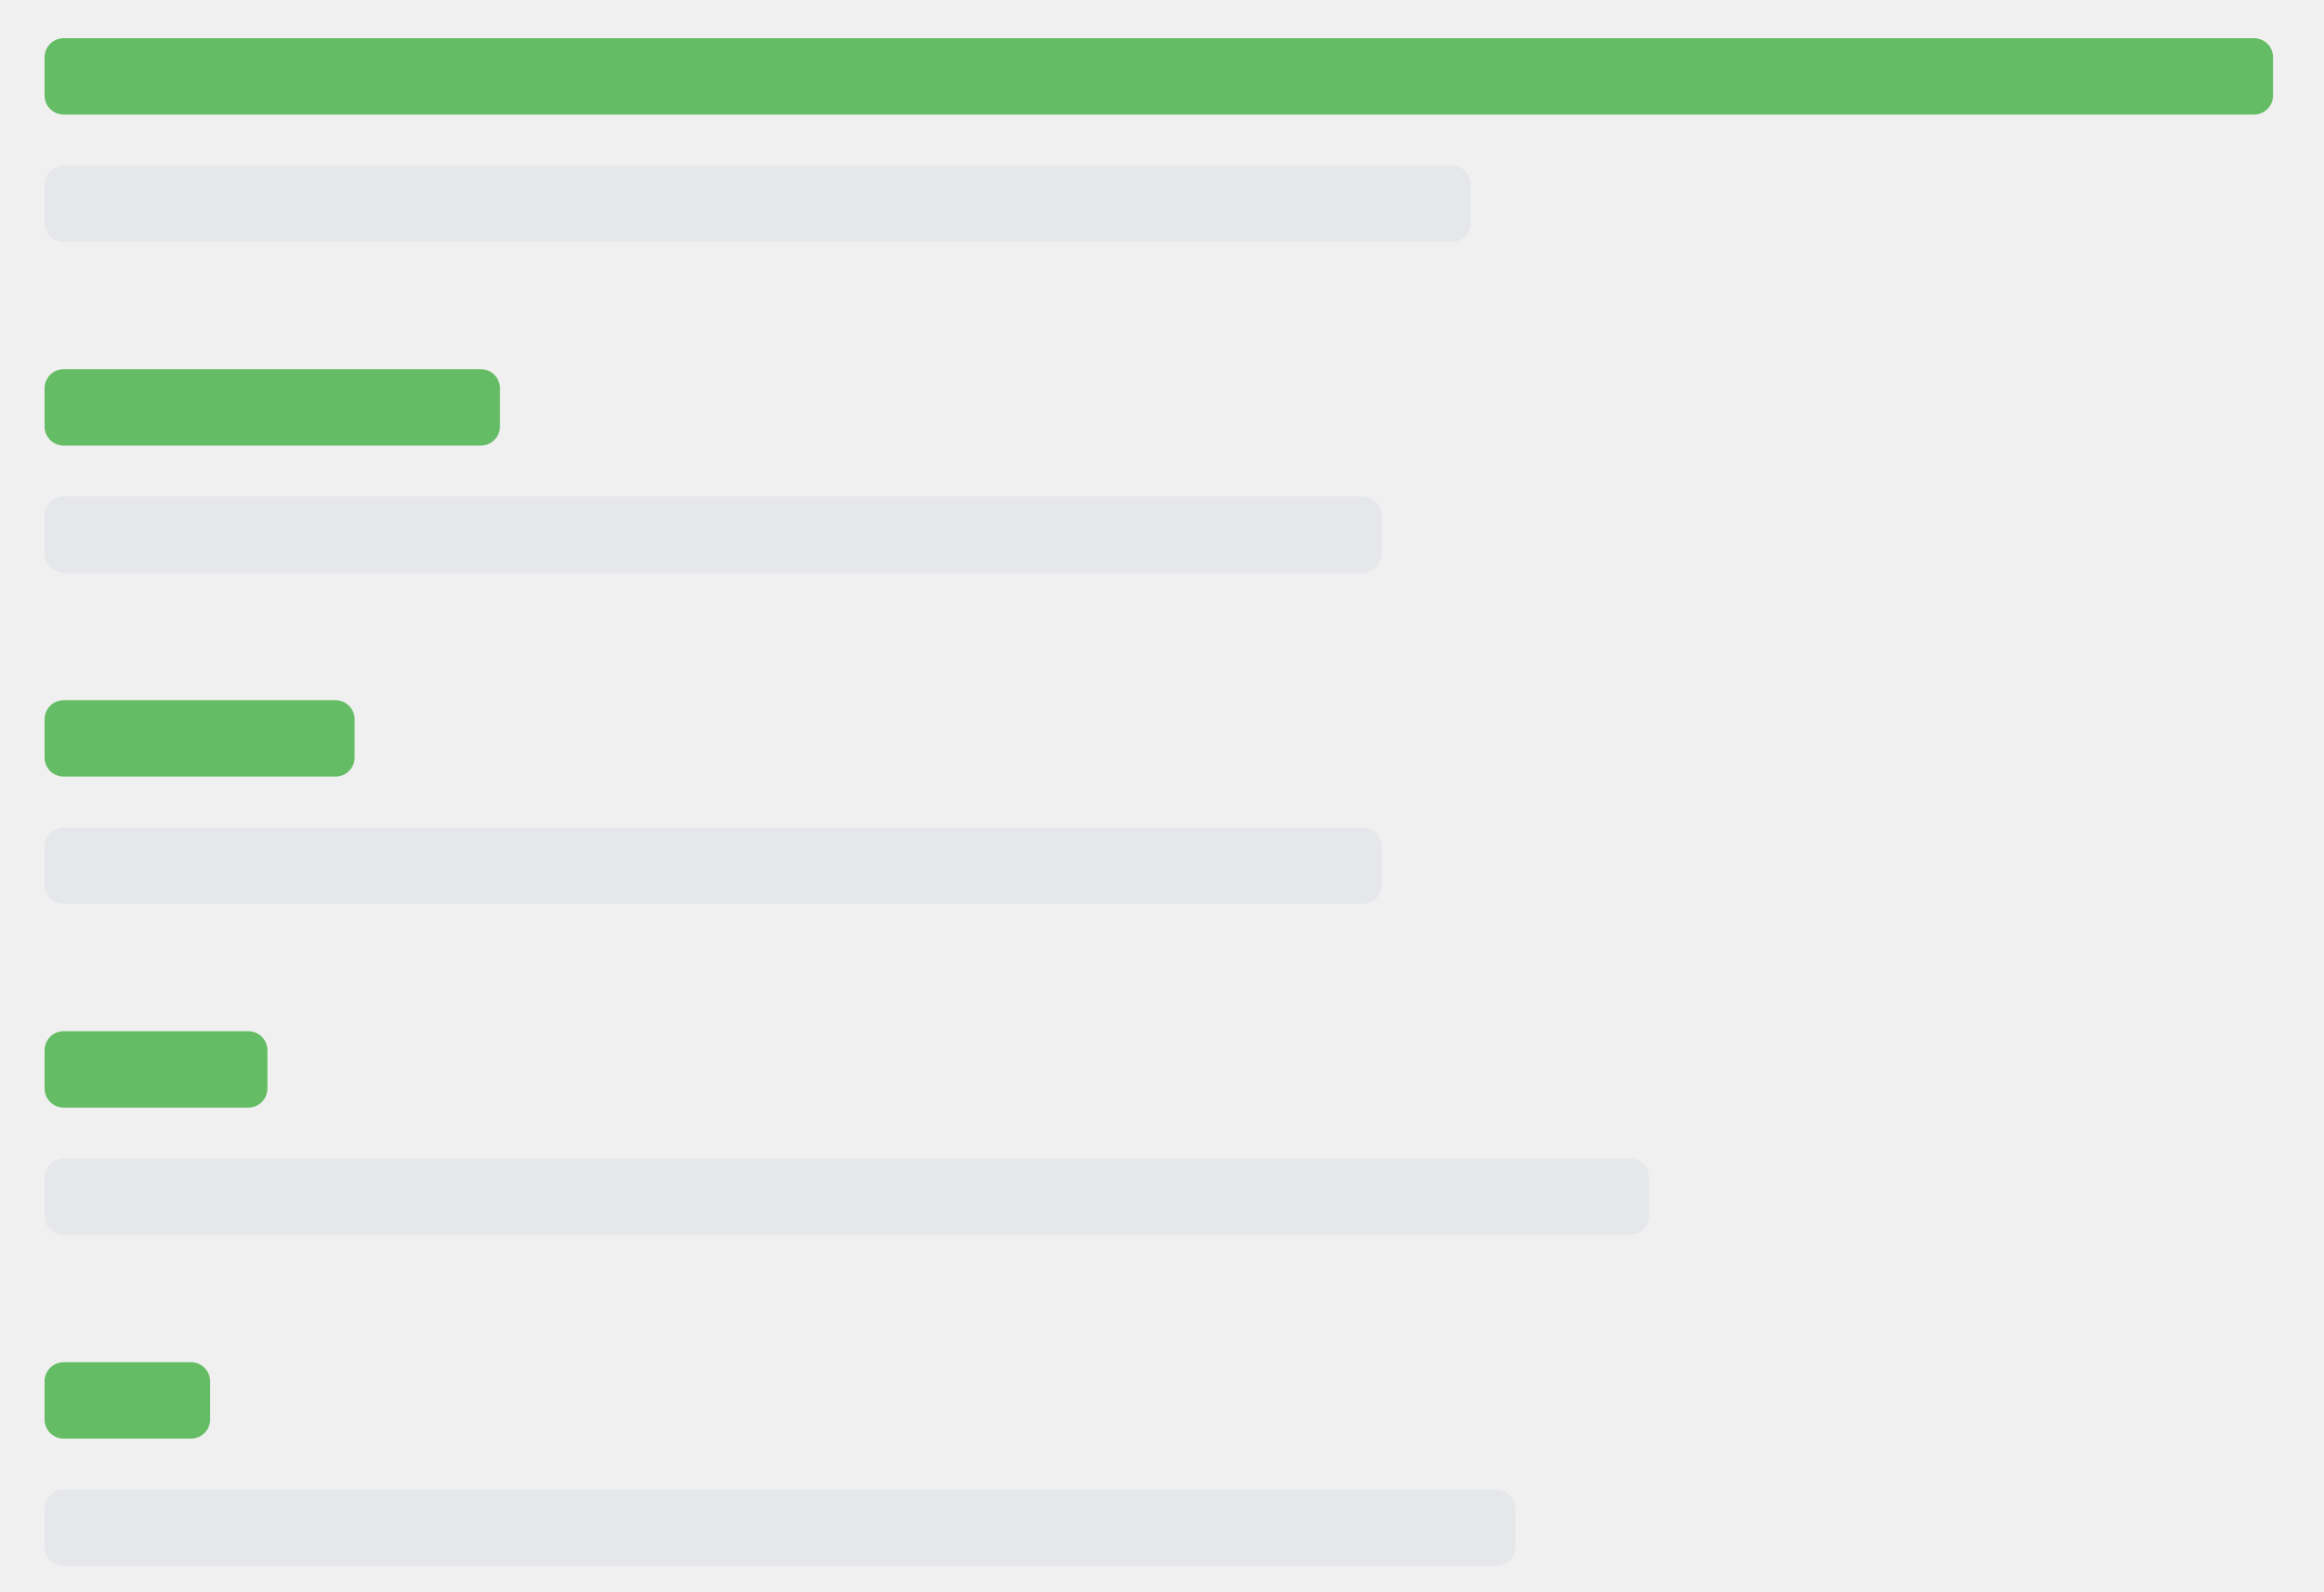
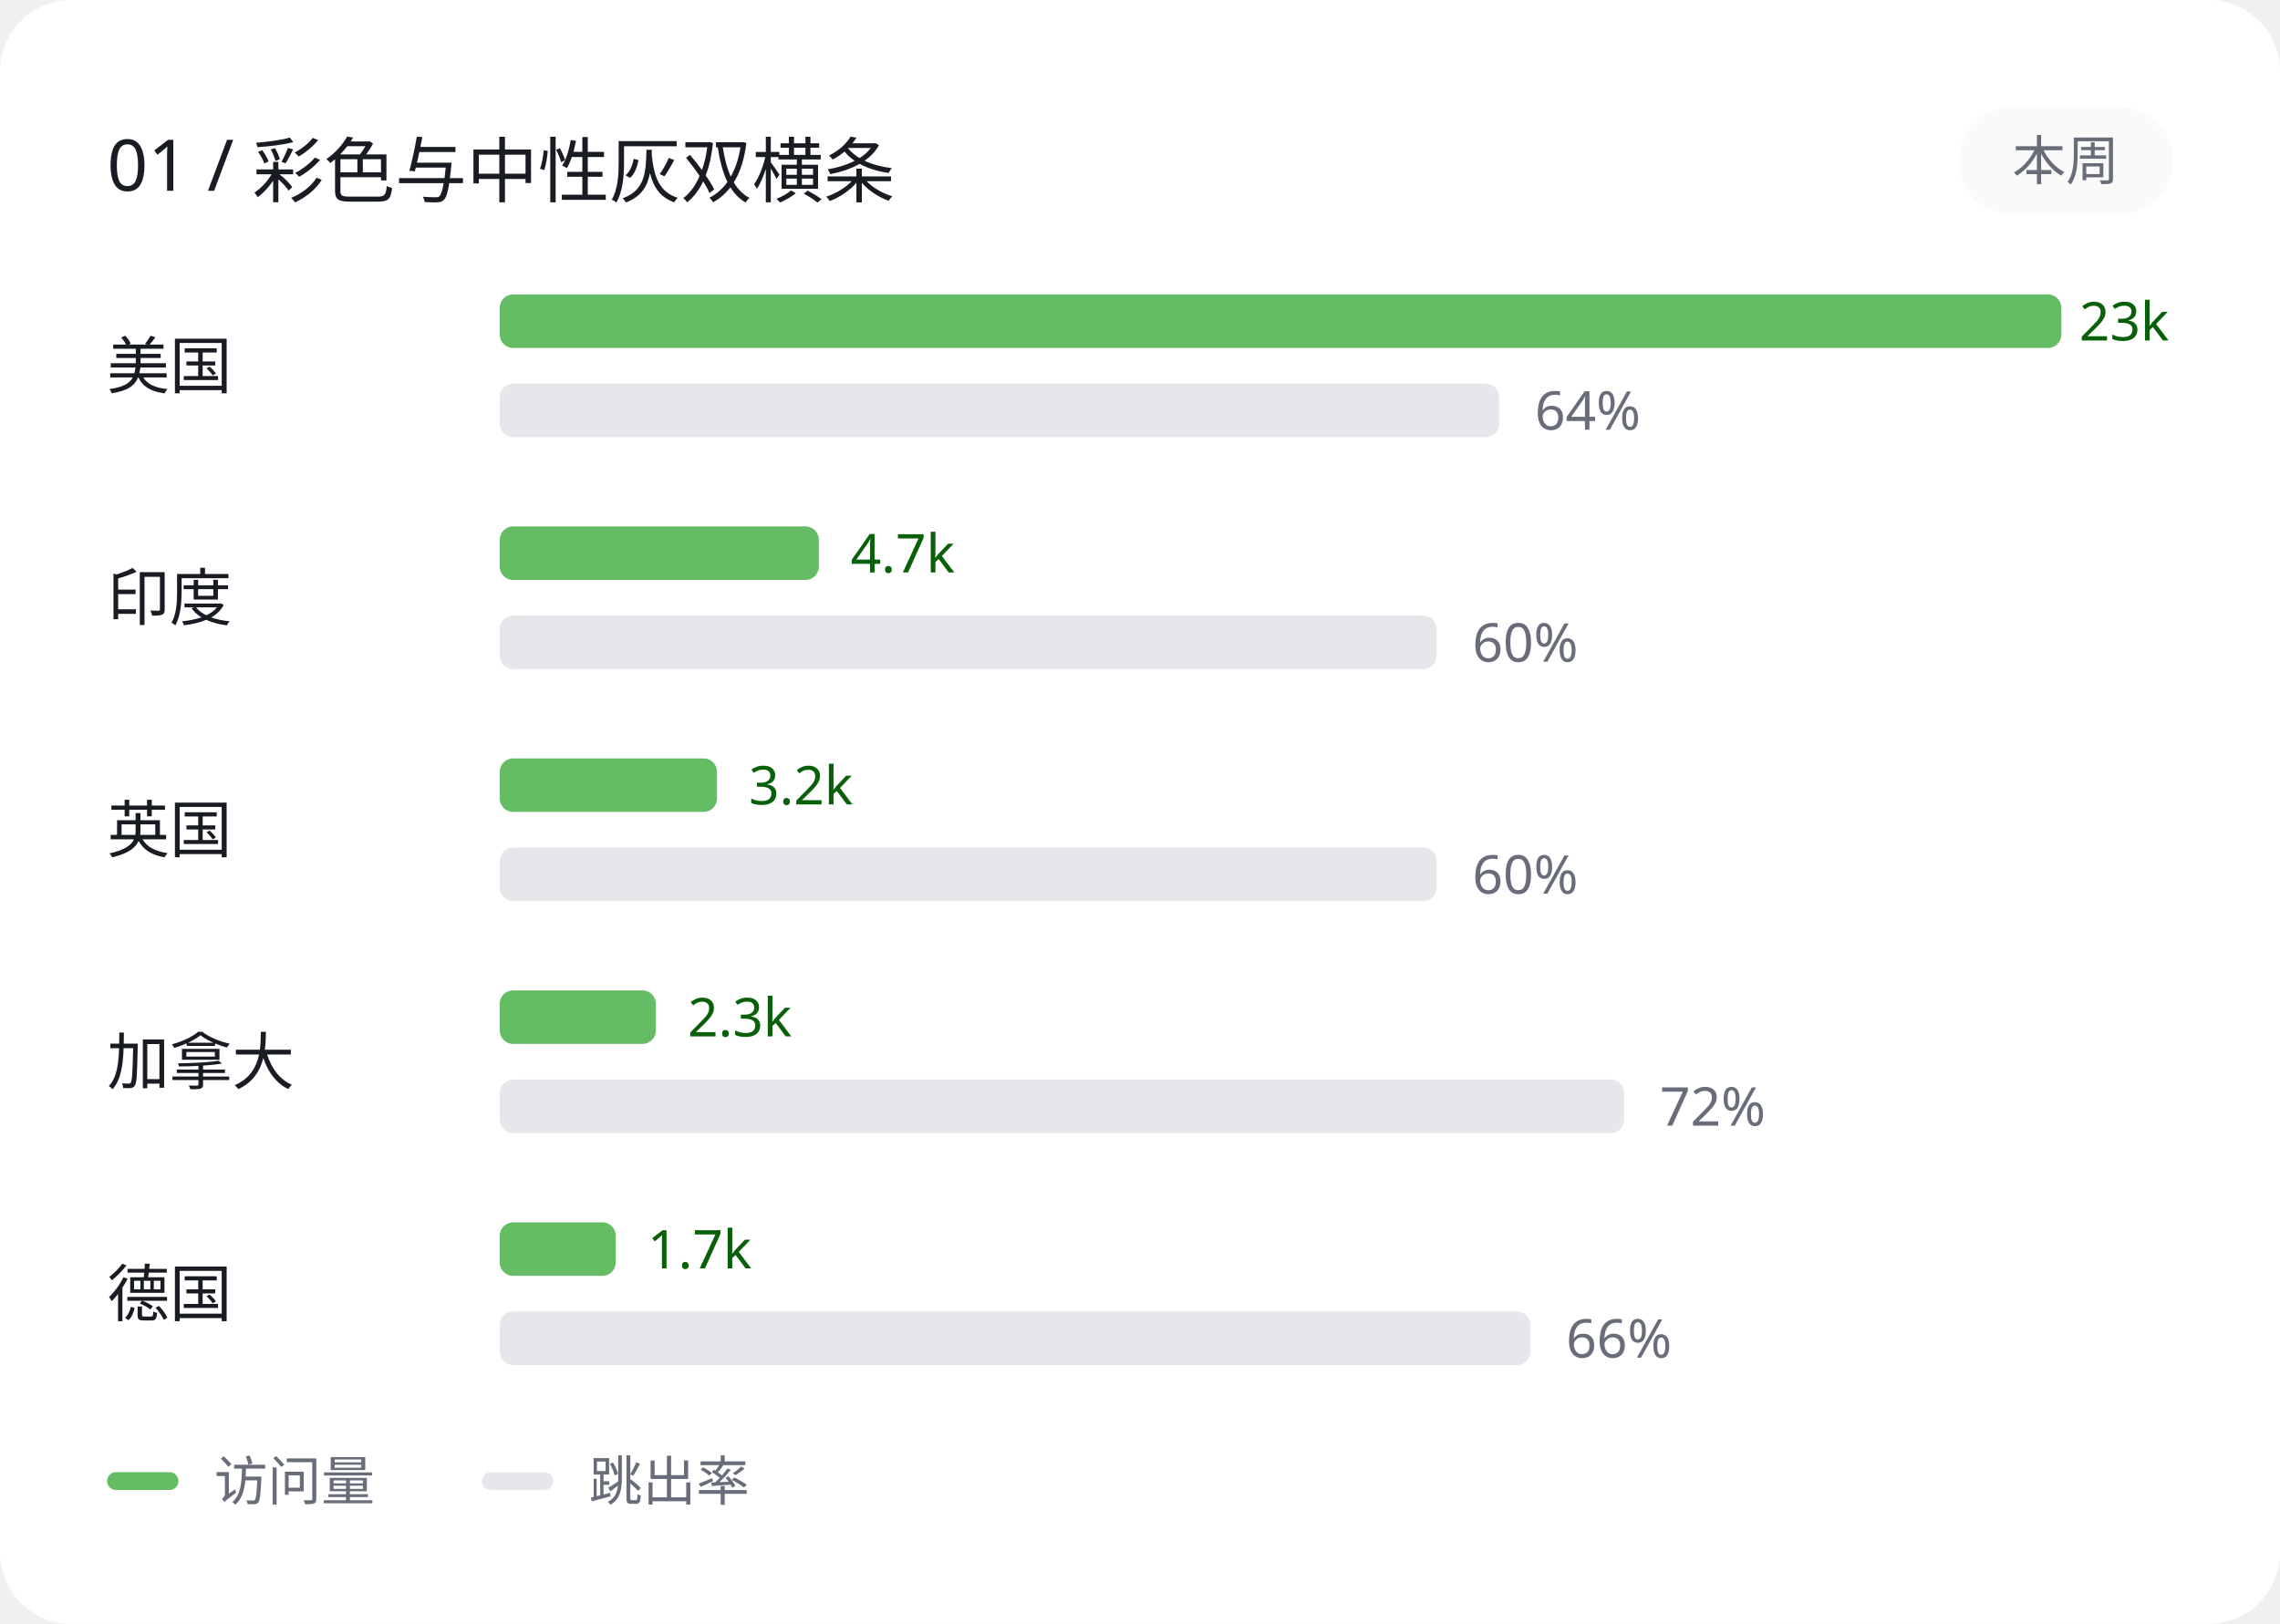
- <svg xmlns="http://www.w3.org/2000/svg" width="365" height="250" viewBox="105 60 365 250" fill="none" role="img" aria-label="双横条图">
+ <svg xmlns="http://www.w3.org/2000/svg" width="511" height="364" viewBox="0 0 511 364" fill="none" role="img" aria-label="chart-vector-8">
+   <path d="M0 16C0 7.163 7.163 0 16 0H495C503.837 0 511 7.163 511 16V348C511 356.837 503.837 364 495 364H16C7.163 364 0 356.837 0 348V16Z" fill="white" />
+   <text fill="#1A1C24" style="white-space: pre" xml:space="preserve" font-family="PingFang SC" font-size="16" letter-spacing="0px">
+     <tspan x="24" y="42.76">01 / 彩色与中性灰双横条</tspan>
+   </text>
+   <rect x="439" y="24" width="48" height="24" rx="12" fill="#FAFAFB" />
+   <text fill="#696D7A" style="white-space: pre" xml:space="preserve" font-family="PingFang SC" font-size="12" letter-spacing="0px">
+     <tspan x="451" y="40.32">本周</tspan>
+   </text>
+   <text fill="#1A1C24" style="white-space: pre" xml:space="preserve" font-family="PingFang SC" font-size="14" letter-spacing="0px">
+     <tspan x="24" y="87.04">美国</tspan>
+   </text>
  <rect x="112" y="66" width="350" height="12" rx="3" fill="#64BC64" />
+   <text fill="#0A600A" style="white-space: pre" xml:space="preserve" font-family="PingFang SC" font-size="12" letter-spacing="0px">
+     <tspan x="466" y="76.32">23k</tspan>
+   </text>
  <rect x="112" y="86" width="224" height="12" rx="3" fill="#E6E7EB" />
+   <text fill="#696D7A" style="white-space: pre" xml:space="preserve" font-family="PingFang SC" font-size="12" letter-spacing="0px">
+     <tspan x="344" y="96.32">64%</tspan>
+   </text>
+   <text fill="#1A1C24" style="white-space: pre" xml:space="preserve" font-family="PingFang SC" font-size="14" letter-spacing="0px">
+     <tspan x="24" y="139.04">印度</tspan>
+   </text>
  <rect x="112" y="118" width="71.522" height="12" rx="3" fill="#64BC64" />
+   <text fill="#0A600A" style="white-space: pre" xml:space="preserve" font-family="PingFang SC" font-size="12" letter-spacing="0px">
+     <tspan x="187.521" y="128.32"> 4.7k</tspan>
+   </text>
  <rect x="112" y="138" width="210" height="12" rx="3" fill="#E6E7EB" />
+   <text fill="#696D7A" style="white-space: pre" xml:space="preserve" font-family="PingFang SC" font-size="12" letter-spacing="0px">
+     <tspan x="330" y="148.32">60%</tspan>
+   </text>
+   <text fill="#1A1C24" style="white-space: pre" xml:space="preserve" font-family="PingFang SC" font-size="14" letter-spacing="0px">
+     <tspan x="24" y="191.04">英国</tspan>
+   </text>
  <rect x="112" y="170" width="48.696" height="12" rx="3" fill="#64BC64" />
+   <text fill="#0A600A" style="white-space: pre" xml:space="preserve" font-family="PingFang SC" font-size="12" letter-spacing="0px">
+     <tspan x="164.695" y="180.32"> 3.2k</tspan>
+   </text>
  <rect x="112" y="190" width="210" height="12" rx="3" fill="#E6E7EB" />
+   <text fill="#696D7A" style="white-space: pre" xml:space="preserve" font-family="PingFang SC" font-size="12" letter-spacing="0px">
+     <tspan x="330" y="200.32">60%</tspan>
+   </text>
+   <text fill="#1A1C24" style="white-space: pre" xml:space="preserve" font-family="PingFang SC" font-size="14" letter-spacing="0px">
+     <tspan x="24" y="243.04">加拿大</tspan>
+   </text>
  <rect x="112" y="222" width="35" height="12" rx="3" fill="#64BC64" />
+   <text fill="#0A600A" style="white-space: pre" xml:space="preserve" font-family="PingFang SC" font-size="12" letter-spacing="0px">
+     <tspan x="151" y="232.32"> 2.3k</tspan>
+   </text>
  <rect x="112" y="242" width="252" height="12" rx="3" fill="#E6E7EB" />
+   <text fill="#696D7A" style="white-space: pre" xml:space="preserve" font-family="PingFang SC" font-size="12" letter-spacing="0px">
+     <tspan x="372" y="252.32">72%</tspan>
+   </text>
+   <text fill="#1A1C24" style="white-space: pre" xml:space="preserve" font-family="PingFang SC" font-size="14" letter-spacing="0px">
+     <tspan x="24" y="295.04">德国</tspan>
+   </text>
  <rect x="112" y="274" width="26" height="12" rx="3" fill="#64BC64" />
+   <text fill="#0A600A" style="white-space: pre" xml:space="preserve" font-family="PingFang SC" font-size="12" letter-spacing="0px">
+     <tspan x="142" y="284.32"> 1.7k</tspan>
+   </text>
  <rect x="112" y="294" width="231" height="12" rx="3" fill="#E6E7EB" />
-   <g clip-path="url(#chart8-clip0_1118_42184)">
+   <text fill="#696D7A" style="white-space: pre" xml:space="preserve" font-family="PingFang SC" font-size="12" letter-spacing="0px">
+     <tspan x="351" y="304.32">66%</tspan>
+   </text>
+   <g clip-path="url(#chart-vector-8-clip0_1118_42184)">
    <rect x="24" y="330" width="16" height="4" rx="2" fill="#64BC64" />
+     <text fill="#696D7A" style="white-space: pre" xml:space="preserve" font-family="PingFang SC" font-size="12" letter-spacing="0px">
+       <tspan x="48" y="336.32">访问量</tspan>
+     </text>
  </g>
-   <g clip-path="url(#chart8-clip1_1118_42184)">
+   <g clip-path="url(#chart-vector-8-clip1_1118_42184)">
    <rect x="108" y="330" width="16" height="4" rx="2" fill="#E6E7EB" />
+     <text fill="#696D7A" style="white-space: pre" xml:space="preserve" font-family="PingFang SC" font-size="12" letter-spacing="0px">
+       <tspan x="132" y="336.32">跳出率</tspan>
+     </text>
  </g>
  <defs>
-     <clipPath id="chart8-clip0_1118_42184">
+     <clipPath id="chart-vector-8-clip0_1118_42184">
      <rect width="60" height="16" fill="white" transform="translate(24 324)" />
    </clipPath>
-     <clipPath id="chart8-clip1_1118_42184">
+     <clipPath id="chart-vector-8-clip1_1118_42184">
      <rect width="60" height="16" fill="white" transform="translate(108 324)" />
    </clipPath>
  </defs>
</svg>
